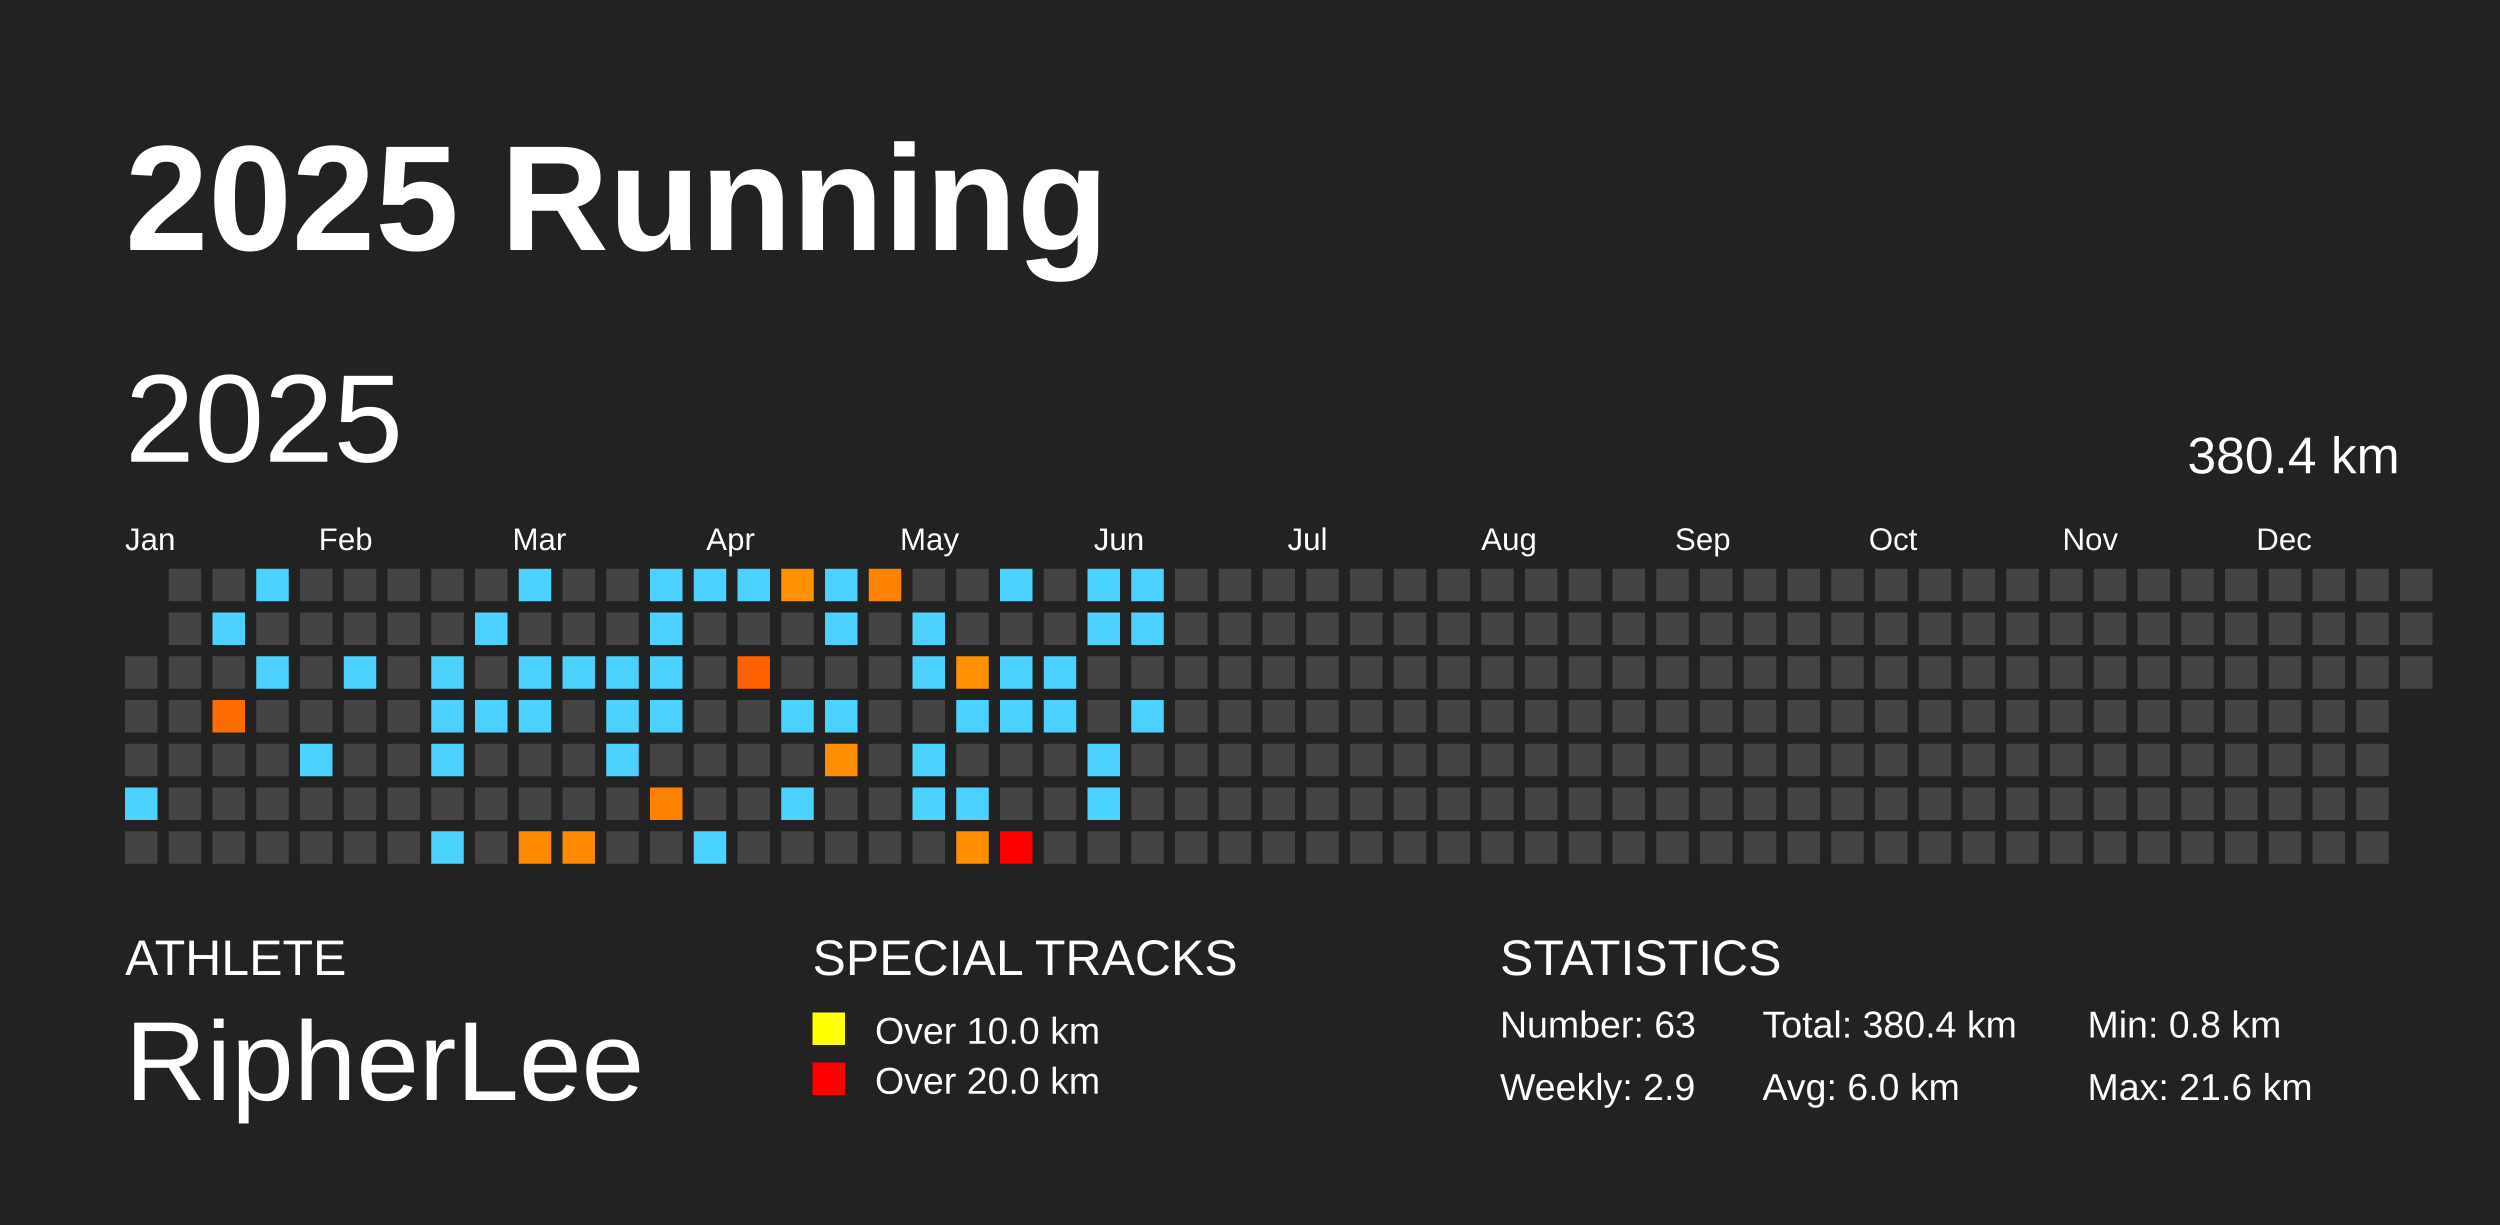
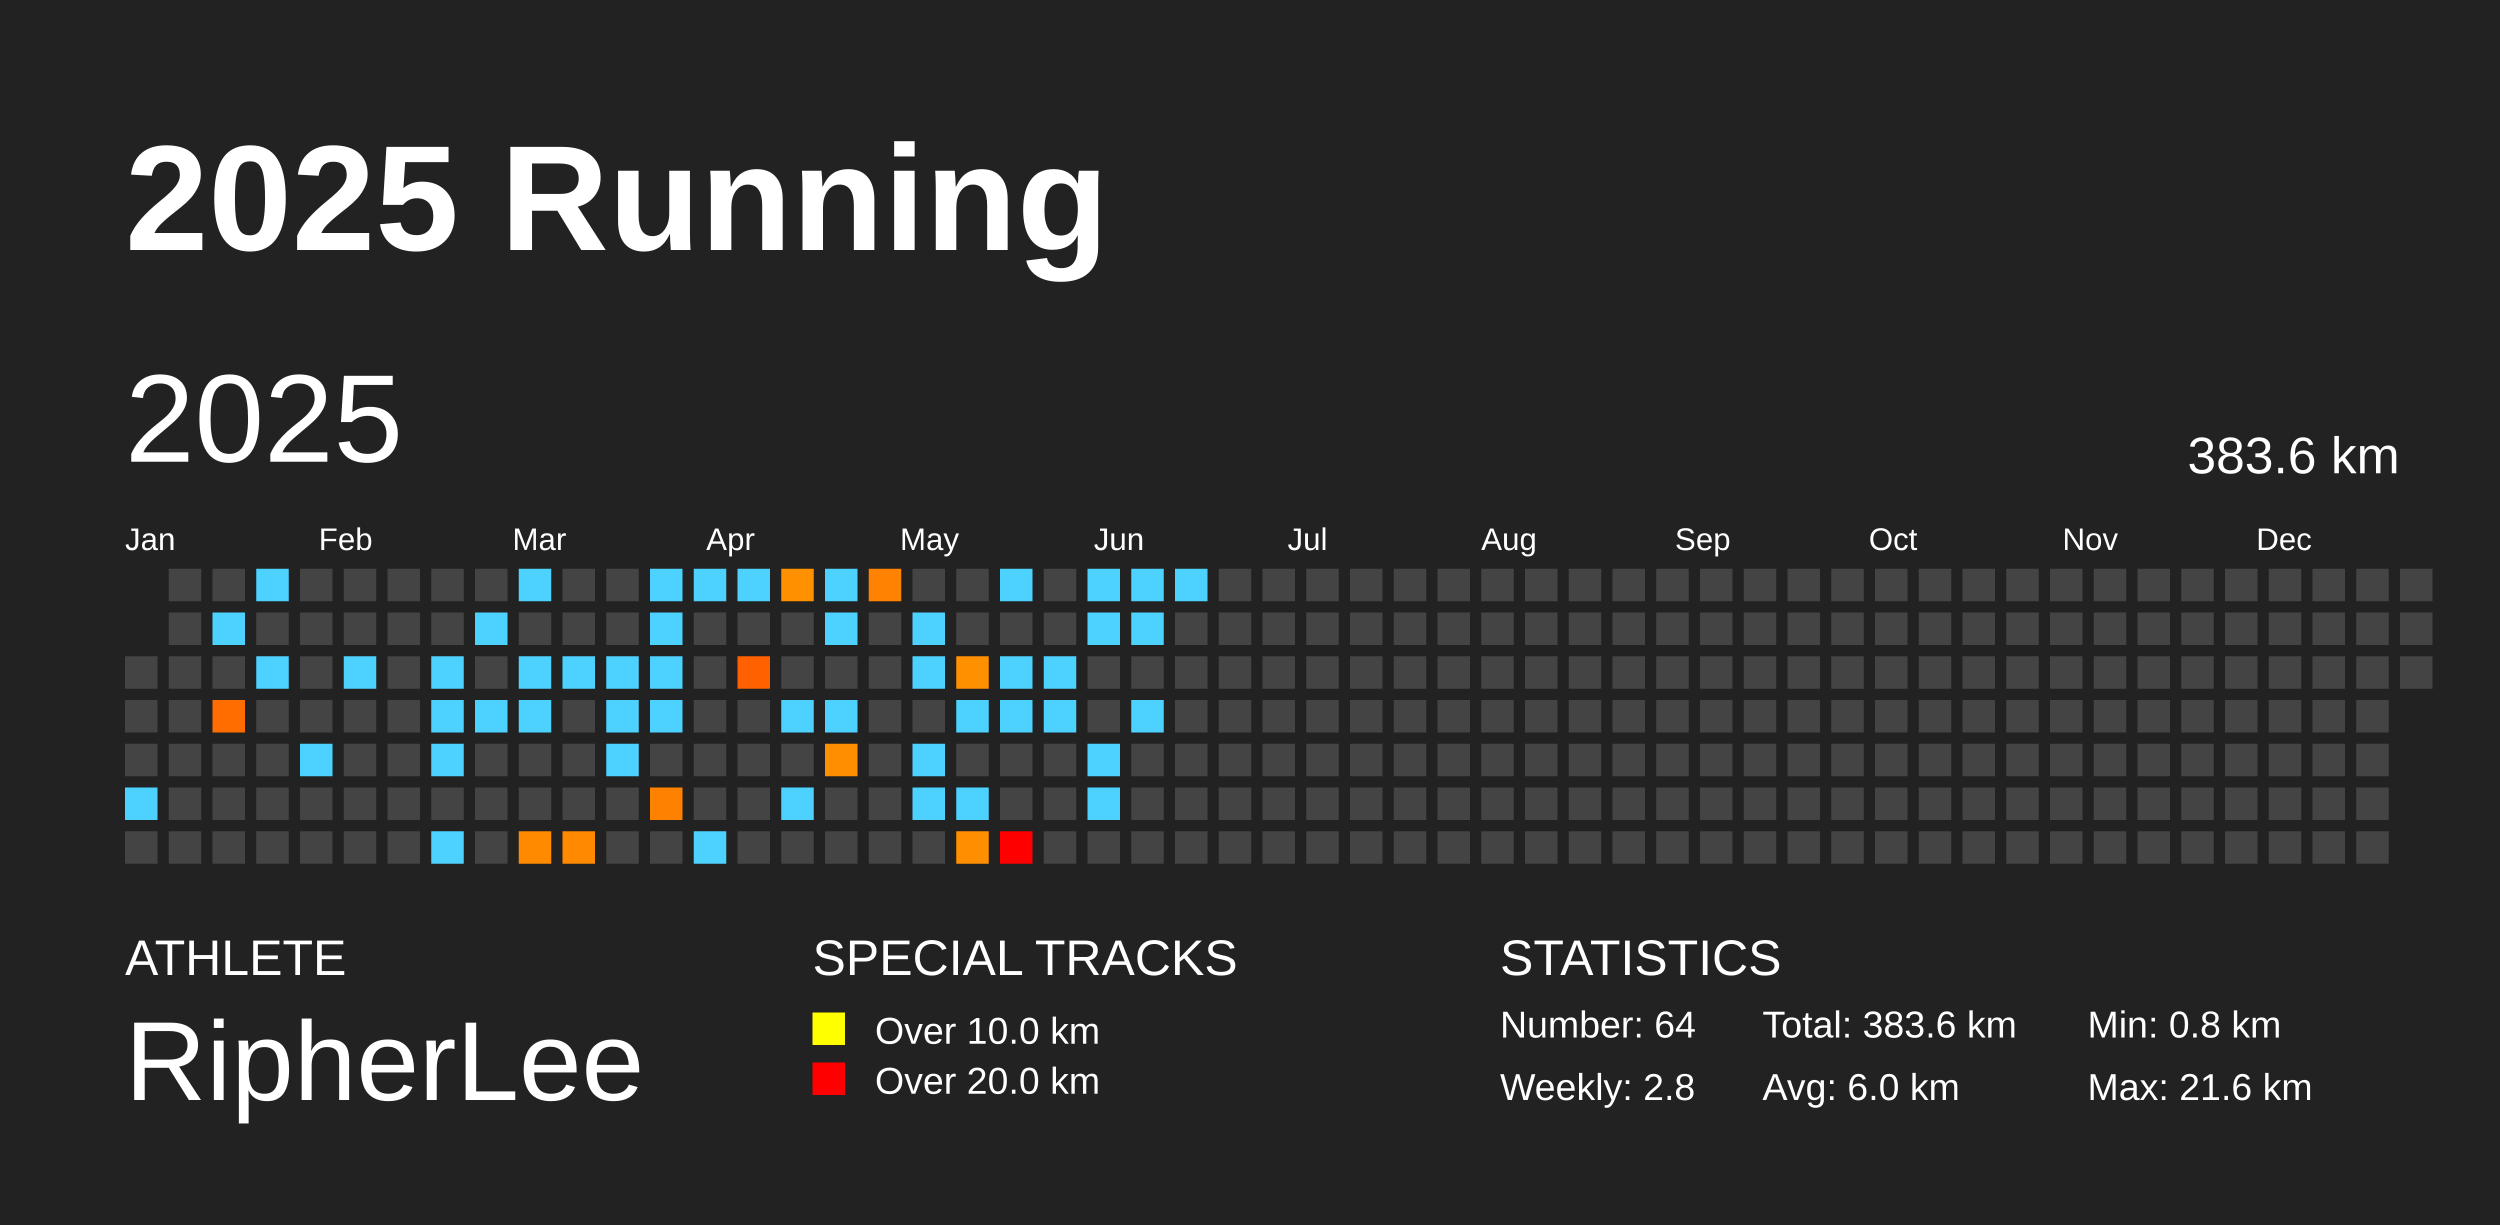
<svg xmlns="http://www.w3.org/2000/svg" baseProfile="full" height="98mm" version="1.1" viewBox="0,0,200,98" width="200mm">
  <defs />
  <rect fill="#222222" height="98" width="200" x="0" y="0" />
  <text fill="#FFFFFF" style="font-size:12px; font-family:Arial; font-weight:bold;" x="10" y="20">2025 Running</text>
  <text fill="#FFFFFF" style="font-size:4px; font-family:Arial" x="10" y="78">ATHLETE</text>
  <text fill="#FFFFFF" style="font-size:9px; font-family:Arial" x="10" y="88">RipherLee</text>
  <text fill="#FFFFFF" style="font-size:4px; font-family:Arial" x="65" y="78">SPECIAL TRACKS</text>
  <rect fill="yellow" height="2.6" width="2.6" x="65" y="81" />
  <text fill="#FFFFFF" style="font-size:3px; font-family:Arial" x="70" y="83.5">Over 10.0 km</text>
  <rect fill="red" height="2.6" width="2.6" x="65" y="85" />
  <text fill="#FFFFFF" style="font-size:3px; font-family:Arial" x="70" y="87.5">Over 20.0 km</text>
  <text fill="#FFFFFF" style="font-size:4px; font-family:Arial" x="120" y="78">STATISTICS</text>
-   <text fill="#FFFFFF" style="font-size:3px; font-family:Arial" x="120" y="83">Number: 63</text>
-   <text fill="#FFFFFF" style="font-size:3px; font-family:Arial" x="120" y="88">Weekly: 2.9</text>
-   <text fill="#FFFFFF" style="font-size:3px; font-family:Arial" x="141" y="83">Total: 380.4 km</text>
+   <text fill="#FFFFFF" style="font-size:3px; font-family:Arial" x="120" y="83">Number: 64</text>
+   <text fill="#FFFFFF" style="font-size:3px; font-family:Arial" x="120" y="88">Weekly: 2.8</text>
+   <text fill="#FFFFFF" style="font-size:3px; font-family:Arial" x="141" y="83">Total: 383.6 km</text>
  <text fill="#FFFFFF" style="font-size:3px; font-family:Arial" x="141" y="88">Avg: 6.0 km</text>
  <text fill="#FFFFFF" style="font-size:3px; font-family:Arial" x="167" y="83">Min: 0.8 km</text>
  <text fill="#FFFFFF" style="font-size:3px; font-family:Arial" x="167" y="88">Max: 21.6 km</text>
  <text dominant-baseline="hanging" fill="#FFFFFF" style="font-size:10.0px; font-family:Arial;" x="10" y="30">2025</text>
-   <text dominant-baseline="hanging" fill="#FFFFFF" style="font-size:4.125px; font-family:Arial;" x="175" y="35">380.4 km</text>
+   <text dominant-baseline="hanging" fill="#FFFFFF" style="font-size:4.125px; font-family:Arial;" x="175" y="35">383.6 km</text>
  <text fill="#FFFFFF" style="font-size:2.5px; font-family:Arial" x="10.0" y="44">Jan</text>
  <text fill="#FFFFFF" style="font-size:2.5px; font-family:Arial" x="25.5" y="44">Feb</text>
  <text fill="#FFFFFF" style="font-size:2.5px; font-family:Arial" x="41.0" y="44">Mar</text>
  <text fill="#FFFFFF" style="font-size:2.5px; font-family:Arial" x="56.5" y="44">Apr</text>
  <text fill="#FFFFFF" style="font-size:2.5px; font-family:Arial" x="72.0" y="44">May</text>
  <text fill="#FFFFFF" style="font-size:2.5px; font-family:Arial" x="87.5" y="44">Jun</text>
  <text fill="#FFFFFF" style="font-size:2.5px; font-family:Arial" x="103.0" y="44">Jul</text>
  <text fill="#FFFFFF" style="font-size:2.5px; font-family:Arial" x="118.5" y="44">Aug</text>
  <text fill="#FFFFFF" style="font-size:2.5px; font-family:Arial" x="134.0" y="44">Sep</text>
  <text fill="#FFFFFF" style="font-size:2.5px; font-family:Arial" x="149.5" y="44">Oct</text>
  <text fill="#FFFFFF" style="font-size:2.5px; font-family:Arial" x="165.0" y="44">Nov</text>
  <text fill="#FFFFFF" style="font-size:2.5px; font-family:Arial" x="180.5" y="44">Dec</text>
  <rect fill="#444444" height="2.6" width="2.6" x="10.0" y="52.5" />
  <rect fill="#444444" height="2.6" width="2.6" x="10.0" y="56.0" />
  <rect fill="#444444" height="2.6" width="2.6" x="10.0" y="59.5" />
  <rect fill="#4dd2ff" height="2.6" width="2.6" x="10.0" y="63.0" />
  <rect fill="#444444" height="2.6" width="2.6" x="10.0" y="66.5" />
  <rect fill="#444444" height="2.6" width="2.6" x="13.5" y="45.5" />
  <rect fill="#444444" height="2.6" width="2.6" x="13.5" y="49.0" />
  <rect fill="#444444" height="2.6" width="2.6" x="13.5" y="52.5" />
  <rect fill="#444444" height="2.6" width="2.6" x="13.5" y="56.0" />
  <rect fill="#444444" height="2.6" width="2.6" x="13.5" y="59.5" />
  <rect fill="#444444" height="2.6" width="2.6" x="13.5" y="63.0" />
  <rect fill="#444444" height="2.6" width="2.6" x="13.5" y="66.5" />
  <rect fill="#444444" height="2.6" width="2.6" x="17.0" y="45.5" />
  <rect fill="#4dd2ff" height="2.6" width="2.6" x="17.0" y="49.0" />
  <rect fill="#444444" height="2.6" width="2.6" x="17.0" y="52.5" />
  <rect fill="#ff6d00" height="2.6" width="2.6" x="17.0" y="56.0" />
  <rect fill="#444444" height="2.6" width="2.6" x="17.0" y="59.5" />
  <rect fill="#444444" height="2.6" width="2.6" x="17.0" y="63.0" />
  <rect fill="#444444" height="2.6" width="2.6" x="17.0" y="66.5" />
  <rect fill="#4dd2ff" height="2.6" width="2.6" x="20.5" y="45.5" />
  <rect fill="#444444" height="2.6" width="2.6" x="20.5" y="49.0" />
  <rect fill="#4dd2ff" height="2.6" width="2.6" x="20.5" y="52.5" />
  <rect fill="#444444" height="2.6" width="2.6" x="20.5" y="56.0" />
  <rect fill="#444444" height="2.6" width="2.6" x="20.5" y="59.5" />
  <rect fill="#444444" height="2.6" width="2.6" x="20.5" y="63.0" />
  <rect fill="#444444" height="2.6" width="2.6" x="20.5" y="66.5" />
  <rect fill="#444444" height="2.6" width="2.6" x="24.0" y="45.5" />
  <rect fill="#444444" height="2.6" width="2.6" x="24.0" y="49.0" />
  <rect fill="#444444" height="2.6" width="2.6" x="24.0" y="52.5" />
  <rect fill="#444444" height="2.6" width="2.6" x="24.0" y="56.0" />
  <rect fill="#4dd2ff" height="2.6" width="2.6" x="24.0" y="59.5" />
  <rect fill="#444444" height="2.6" width="2.6" x="24.0" y="63.0" />
  <rect fill="#444444" height="2.6" width="2.6" x="24.0" y="66.5" />
  <rect fill="#444444" height="2.6" width="2.6" x="27.5" y="45.5" />
  <rect fill="#444444" height="2.6" width="2.6" x="27.5" y="49.0" />
  <rect fill="#4dd2ff" height="2.6" width="2.6" x="27.5" y="52.5" />
  <rect fill="#444444" height="2.6" width="2.6" x="27.5" y="56.0" />
  <rect fill="#444444" height="2.6" width="2.6" x="27.5" y="59.5" />
  <rect fill="#444444" height="2.6" width="2.6" x="27.5" y="63.0" />
  <rect fill="#444444" height="2.6" width="2.6" x="27.5" y="66.5" />
  <rect fill="#444444" height="2.6" width="2.6" x="31.0" y="45.5" />
  <rect fill="#444444" height="2.6" width="2.6" x="31.0" y="49.0" />
  <rect fill="#444444" height="2.6" width="2.6" x="31.0" y="52.5" />
  <rect fill="#444444" height="2.6" width="2.6" x="31.0" y="56.0" />
  <rect fill="#444444" height="2.6" width="2.6" x="31.0" y="59.5" />
  <rect fill="#444444" height="2.6" width="2.6" x="31.0" y="63.0" />
  <rect fill="#444444" height="2.6" width="2.6" x="31.0" y="66.5" />
  <rect fill="#444444" height="2.6" width="2.6" x="34.5" y="45.5" />
  <rect fill="#444444" height="2.6" width="2.6" x="34.5" y="49.0" />
  <rect fill="#4dd2ff" height="2.6" width="2.6" x="34.5" y="52.5" />
  <rect fill="#4dd2ff" height="2.6" width="2.6" x="34.5" y="56.0" />
  <rect fill="#4dd2ff" height="2.6" width="2.6" x="34.5" y="59.5" />
  <rect fill="#444444" height="2.6" width="2.6" x="34.5" y="63.0" />
  <rect fill="#4dd2ff" height="2.6" width="2.6" x="34.5" y="66.5" />
  <rect fill="#444444" height="2.6" width="2.6" x="38.0" y="45.5" />
  <rect fill="#4dd2ff" height="2.6" width="2.6" x="38.0" y="49.0" />
  <rect fill="#444444" height="2.6" width="2.6" x="38.0" y="52.5" />
  <rect fill="#4dd2ff" height="2.6" width="2.6" x="38.0" y="56.0" />
  <rect fill="#444444" height="2.6" width="2.6" x="38.0" y="59.5" />
  <rect fill="#444444" height="2.6" width="2.6" x="38.0" y="63.0" />
  <rect fill="#444444" height="2.6" width="2.6" x="38.0" y="66.5" />
  <rect fill="#4dd2ff" height="2.6" width="2.6" x="41.5" y="45.5" />
  <rect fill="#444444" height="2.6" width="2.6" x="41.5" y="49.0" />
  <rect fill="#4dd2ff" height="2.6" width="2.6" x="41.5" y="52.5" />
  <rect fill="#4dd2ff" height="2.6" width="2.6" x="41.5" y="56.0" />
  <rect fill="#444444" height="2.6" width="2.6" x="41.5" y="59.5" />
  <rect fill="#444444" height="2.6" width="2.6" x="41.5" y="63.0" />
  <rect fill="#ff8a00" height="2.6" width="2.6" x="41.5" y="66.5" />
  <rect fill="#444444" height="2.6" width="2.6" x="45.0" y="45.5" />
  <rect fill="#444444" height="2.6" width="2.6" x="45.0" y="49.0" />
  <rect fill="#4dd2ff" height="2.6" width="2.6" x="45.0" y="52.5" />
  <rect fill="#444444" height="2.6" width="2.6" x="45.0" y="56.0" />
  <rect fill="#444444" height="2.6" width="2.6" x="45.0" y="59.5" />
  <rect fill="#444444" height="2.6" width="2.6" x="45.0" y="63.0" />
  <rect fill="#ff8900" height="2.6" width="2.6" x="45.0" y="66.5" />
  <rect fill="#444444" height="2.6" width="2.6" x="48.5" y="45.5" />
  <rect fill="#444444" height="2.6" width="2.6" x="48.5" y="49.0" />
  <rect fill="#4dd2ff" height="2.6" width="2.6" x="48.5" y="52.5" />
  <rect fill="#4dd2ff" height="2.6" width="2.6" x="48.5" y="56.0" />
  <rect fill="#4dd2ff" height="2.6" width="2.6" x="48.5" y="59.5" />
  <rect fill="#444444" height="2.6" width="2.6" x="48.5" y="63.0" />
  <rect fill="#444444" height="2.6" width="2.6" x="48.5" y="66.5" />
  <rect fill="#4dd2ff" height="2.6" width="2.6" x="52.0" y="45.5" />
  <rect fill="#4dd2ff" height="2.6" width="2.6" x="52.0" y="49.0" />
  <rect fill="#4dd2ff" height="2.6" width="2.6" x="52.0" y="52.5" />
  <rect fill="#4dd2ff" height="2.6" width="2.6" x="52.0" y="56.0" />
  <rect fill="#444444" height="2.6" width="2.6" x="52.0" y="59.5" />
  <rect fill="#ff8100" height="2.6" width="2.6" x="52.0" y="63.0" />
  <rect fill="#444444" height="2.6" width="2.6" x="52.0" y="66.5" />
  <rect fill="#4dd2ff" height="2.6" width="2.6" x="55.5" y="45.5" />
  <rect fill="#444444" height="2.6" width="2.6" x="55.5" y="49.0" />
  <rect fill="#444444" height="2.6" width="2.6" x="55.5" y="52.5" />
  <rect fill="#444444" height="2.6" width="2.6" x="55.5" y="56.0" />
  <rect fill="#444444" height="2.6" width="2.6" x="55.5" y="59.5" />
  <rect fill="#444444" height="2.6" width="2.6" x="55.5" y="63.0" />
  <rect fill="#4dd2ff" height="2.6" width="2.6" x="55.5" y="66.5" />
  <rect fill="#4dd2ff" height="2.6" width="2.6" x="59.0" y="45.5" />
  <rect fill="#444444" height="2.6" width="2.6" x="59.0" y="49.0" />
  <rect fill="#ff6100" height="2.6" width="2.6" x="59.0" y="52.5" />
  <rect fill="#444444" height="2.6" width="2.6" x="59.0" y="56.0" />
  <rect fill="#444444" height="2.6" width="2.6" x="59.0" y="59.5" />
  <rect fill="#444444" height="2.6" width="2.6" x="59.0" y="63.0" />
  <rect fill="#444444" height="2.6" width="2.6" x="59.0" y="66.5" />
  <rect fill="#ff9000" height="2.6" width="2.6" x="62.5" y="45.5" />
  <rect fill="#444444" height="2.6" width="2.6" x="62.5" y="49.0" />
  <rect fill="#444444" height="2.6" width="2.6" x="62.5" y="52.5" />
  <rect fill="#4dd2ff" height="2.6" width="2.6" x="62.5" y="56.0" />
  <rect fill="#444444" height="2.6" width="2.6" x="62.5" y="59.5" />
  <rect fill="#4dd2ff" height="2.6" width="2.6" x="62.5" y="63.0" />
  <rect fill="#444444" height="2.6" width="2.6" x="62.5" y="66.5" />
  <rect fill="#4dd2ff" height="2.6" width="2.6" x="66.0" y="45.5" />
  <rect fill="#4dd2ff" height="2.6" width="2.6" x="66.0" y="49.0" />
  <rect fill="#444444" height="2.6" width="2.6" x="66.0" y="52.5" />
  <rect fill="#4dd2ff" height="2.6" width="2.6" x="66.0" y="56.0" />
  <rect fill="#ff8f00" height="2.6" width="2.6" x="66.0" y="59.5" />
  <rect fill="#444444" height="2.6" width="2.6" x="66.0" y="63.0" />
  <rect fill="#444444" height="2.6" width="2.6" x="66.0" y="66.5" />
  <rect fill="#ff8200" height="2.6" width="2.6" x="69.5" y="45.5" />
  <rect fill="#444444" height="2.6" width="2.6" x="69.5" y="49.0" />
  <rect fill="#444444" height="2.6" width="2.6" x="69.5" y="52.5" />
  <rect fill="#444444" height="2.6" width="2.6" x="69.5" y="56.0" />
  <rect fill="#444444" height="2.6" width="2.6" x="69.5" y="59.5" />
  <rect fill="#444444" height="2.6" width="2.6" x="69.5" y="63.0" />
  <rect fill="#444444" height="2.6" width="2.6" x="69.5" y="66.5" />
  <rect fill="#444444" height="2.6" width="2.6" x="73.0" y="45.5" />
  <rect fill="#4dd2ff" height="2.6" width="2.6" x="73.0" y="49.0" />
  <rect fill="#4dd2ff" height="2.6" width="2.6" x="73.0" y="52.5" />
  <rect fill="#444444" height="2.6" width="2.6" x="73.0" y="56.0" />
  <rect fill="#4dd2ff" height="2.6" width="2.6" x="73.0" y="59.5" />
  <rect fill="#4dd2ff" height="2.6" width="2.6" x="73.0" y="63.0" />
  <rect fill="#444444" height="2.6" width="2.6" x="73.0" y="66.5" />
  <rect fill="#444444" height="2.6" width="2.6" x="76.5" y="45.5" />
  <rect fill="#444444" height="2.6" width="2.6" x="76.5" y="49.0" />
  <rect fill="#ff9000" height="2.6" width="2.6" x="76.5" y="52.5" />
  <rect fill="#4dd2ff" height="2.6" width="2.6" x="76.5" y="56.0" />
  <rect fill="#444444" height="2.6" width="2.6" x="76.5" y="59.5" />
  <rect fill="#4dd2ff" height="2.6" width="2.6" x="76.5" y="63.0" />
  <rect fill="#ff8f00" height="2.6" width="2.6" x="76.5" y="66.5" />
  <rect fill="#4dd2ff" height="2.6" width="2.6" x="80.0" y="45.5" />
  <rect fill="#444444" height="2.6" width="2.6" x="80.0" y="49.0" />
  <rect fill="#4dd2ff" height="2.6" width="2.6" x="80.0" y="52.5" />
  <rect fill="#4dd2ff" height="2.6" width="2.6" x="80.0" y="56.0" />
  <rect fill="#444444" height="2.6" width="2.6" x="80.0" y="59.5" />
  <rect fill="#444444" height="2.6" width="2.6" x="80.0" y="63.0" />
  <rect fill="red" height="2.6" width="2.6" x="80.0" y="66.5" />
  <rect fill="#444444" height="2.6" width="2.6" x="83.5" y="45.5" />
  <rect fill="#444444" height="2.6" width="2.6" x="83.5" y="49.0" />
  <rect fill="#4dd2ff" height="2.6" width="2.6" x="83.5" y="52.5" />
  <rect fill="#4dd2ff" height="2.6" width="2.6" x="83.5" y="56.0" />
  <rect fill="#444444" height="2.6" width="2.6" x="83.5" y="59.5" />
  <rect fill="#444444" height="2.6" width="2.6" x="83.5" y="63.0" />
  <rect fill="#444444" height="2.6" width="2.6" x="83.5" y="66.5" />
  <rect fill="#4dd2ff" height="2.6" width="2.6" x="87.0" y="45.5" />
  <rect fill="#4dd2ff" height="2.6" width="2.6" x="87.0" y="49.0" />
  <rect fill="#444444" height="2.6" width="2.6" x="87.0" y="52.5" />
  <rect fill="#444444" height="2.6" width="2.6" x="87.0" y="56.0" />
  <rect fill="#4dd2ff" height="2.6" width="2.6" x="87.0" y="59.5" />
  <rect fill="#4dd2ff" height="2.6" width="2.6" x="87.0" y="63.0" />
  <rect fill="#444444" height="2.6" width="2.6" x="87.0" y="66.5" />
  <rect fill="#4dd2ff" height="2.6" width="2.6" x="90.5" y="45.5" />
  <rect fill="#4dd2ff" height="2.6" width="2.6" x="90.5" y="49.0" />
  <rect fill="#444444" height="2.6" width="2.6" x="90.5" y="52.5" />
  <rect fill="#4dd2ff" height="2.6" width="2.6" x="90.5" y="56.0" />
  <rect fill="#444444" height="2.6" width="2.6" x="90.5" y="59.5" />
  <rect fill="#444444" height="2.6" width="2.6" x="90.5" y="63.0" />
  <rect fill="#444444" height="2.6" width="2.6" x="90.5" y="66.5" />
-   <rect fill="#444444" height="2.6" width="2.6" x="94.0" y="45.5" />
+   <rect fill="#4dd2ff" height="2.6" width="2.6" x="94.0" y="45.5" />
  <rect fill="#444444" height="2.6" width="2.6" x="94.0" y="49.0" />
  <rect fill="#444444" height="2.6" width="2.6" x="94.0" y="52.5" />
  <rect fill="#444444" height="2.6" width="2.6" x="94.0" y="56.0" />
  <rect fill="#444444" height="2.6" width="2.6" x="94.0" y="59.5" />
  <rect fill="#444444" height="2.6" width="2.6" x="94.0" y="63.0" />
  <rect fill="#444444" height="2.6" width="2.6" x="94.0" y="66.5" />
  <rect fill="#444444" height="2.6" width="2.6" x="97.5" y="45.5" />
  <rect fill="#444444" height="2.6" width="2.6" x="97.5" y="49.0" />
  <rect fill="#444444" height="2.6" width="2.6" x="97.5" y="52.5" />
  <rect fill="#444444" height="2.6" width="2.6" x="97.5" y="56.0" />
  <rect fill="#444444" height="2.6" width="2.6" x="97.5" y="59.5" />
  <rect fill="#444444" height="2.6" width="2.6" x="97.5" y="63.0" />
  <rect fill="#444444" height="2.6" width="2.6" x="97.5" y="66.5" />
  <rect fill="#444444" height="2.6" width="2.6" x="101.0" y="45.5" />
  <rect fill="#444444" height="2.6" width="2.6" x="101.0" y="49.0" />
  <rect fill="#444444" height="2.6" width="2.6" x="101.0" y="52.5" />
  <rect fill="#444444" height="2.6" width="2.6" x="101.0" y="56.0" />
  <rect fill="#444444" height="2.6" width="2.6" x="101.0" y="59.5" />
  <rect fill="#444444" height="2.6" width="2.6" x="101.0" y="63.0" />
  <rect fill="#444444" height="2.6" width="2.6" x="101.0" y="66.5" />
  <rect fill="#444444" height="2.6" width="2.6" x="104.5" y="45.5" />
  <rect fill="#444444" height="2.6" width="2.6" x="104.5" y="49.0" />
  <rect fill="#444444" height="2.6" width="2.6" x="104.5" y="52.5" />
  <rect fill="#444444" height="2.6" width="2.6" x="104.5" y="56.0" />
  <rect fill="#444444" height="2.6" width="2.6" x="104.5" y="59.5" />
  <rect fill="#444444" height="2.6" width="2.6" x="104.5" y="63.0" />
  <rect fill="#444444" height="2.6" width="2.6" x="104.5" y="66.5" />
  <rect fill="#444444" height="2.6" width="2.6" x="108.0" y="45.5" />
  <rect fill="#444444" height="2.6" width="2.6" x="108.0" y="49.0" />
  <rect fill="#444444" height="2.6" width="2.6" x="108.0" y="52.5" />
  <rect fill="#444444" height="2.6" width="2.6" x="108.0" y="56.0" />
  <rect fill="#444444" height="2.6" width="2.6" x="108.0" y="59.5" />
  <rect fill="#444444" height="2.6" width="2.6" x="108.0" y="63.0" />
  <rect fill="#444444" height="2.6" width="2.6" x="108.0" y="66.5" />
  <rect fill="#444444" height="2.6" width="2.6" x="111.5" y="45.5" />
  <rect fill="#444444" height="2.6" width="2.6" x="111.5" y="49.0" />
  <rect fill="#444444" height="2.6" width="2.6" x="111.5" y="52.5" />
  <rect fill="#444444" height="2.6" width="2.6" x="111.5" y="56.0" />
  <rect fill="#444444" height="2.6" width="2.6" x="111.5" y="59.5" />
  <rect fill="#444444" height="2.6" width="2.6" x="111.5" y="63.0" />
  <rect fill="#444444" height="2.6" width="2.6" x="111.5" y="66.5" />
  <rect fill="#444444" height="2.6" width="2.6" x="115.0" y="45.5" />
  <rect fill="#444444" height="2.6" width="2.6" x="115.0" y="49.0" />
  <rect fill="#444444" height="2.6" width="2.6" x="115.0" y="52.5" />
  <rect fill="#444444" height="2.6" width="2.6" x="115.0" y="56.0" />
  <rect fill="#444444" height="2.6" width="2.6" x="115.0" y="59.5" />
  <rect fill="#444444" height="2.6" width="2.6" x="115.0" y="63.0" />
  <rect fill="#444444" height="2.6" width="2.6" x="115.0" y="66.5" />
  <rect fill="#444444" height="2.6" width="2.6" x="118.5" y="45.5" />
  <rect fill="#444444" height="2.6" width="2.6" x="118.5" y="49.0" />
  <rect fill="#444444" height="2.6" width="2.6" x="118.5" y="52.5" />
  <rect fill="#444444" height="2.6" width="2.6" x="118.5" y="56.0" />
  <rect fill="#444444" height="2.6" width="2.6" x="118.5" y="59.5" />
  <rect fill="#444444" height="2.6" width="2.6" x="118.5" y="63.0" />
  <rect fill="#444444" height="2.6" width="2.6" x="118.5" y="66.5" />
  <rect fill="#444444" height="2.6" width="2.6" x="122.0" y="45.5" />
  <rect fill="#444444" height="2.6" width="2.6" x="122.0" y="49.0" />
  <rect fill="#444444" height="2.6" width="2.6" x="122.0" y="52.5" />
  <rect fill="#444444" height="2.6" width="2.6" x="122.0" y="56.0" />
  <rect fill="#444444" height="2.6" width="2.6" x="122.0" y="59.5" />
  <rect fill="#444444" height="2.6" width="2.6" x="122.0" y="63.0" />
  <rect fill="#444444" height="2.6" width="2.6" x="122.0" y="66.5" />
  <rect fill="#444444" height="2.6" width="2.6" x="125.5" y="45.5" />
  <rect fill="#444444" height="2.6" width="2.6" x="125.5" y="49.0" />
  <rect fill="#444444" height="2.6" width="2.6" x="125.5" y="52.5" />
  <rect fill="#444444" height="2.6" width="2.6" x="125.5" y="56.0" />
  <rect fill="#444444" height="2.6" width="2.6" x="125.5" y="59.5" />
  <rect fill="#444444" height="2.6" width="2.6" x="125.5" y="63.0" />
  <rect fill="#444444" height="2.6" width="2.6" x="125.5" y="66.5" />
  <rect fill="#444444" height="2.6" width="2.6" x="129.0" y="45.5" />
  <rect fill="#444444" height="2.6" width="2.6" x="129.0" y="49.0" />
  <rect fill="#444444" height="2.6" width="2.6" x="129.0" y="52.5" />
  <rect fill="#444444" height="2.6" width="2.6" x="129.0" y="56.0" />
  <rect fill="#444444" height="2.6" width="2.6" x="129.0" y="59.5" />
  <rect fill="#444444" height="2.6" width="2.6" x="129.0" y="63.0" />
  <rect fill="#444444" height="2.6" width="2.6" x="129.0" y="66.5" />
  <rect fill="#444444" height="2.6" width="2.6" x="132.5" y="45.5" />
  <rect fill="#444444" height="2.6" width="2.6" x="132.5" y="49.0" />
  <rect fill="#444444" height="2.6" width="2.6" x="132.5" y="52.5" />
  <rect fill="#444444" height="2.6" width="2.6" x="132.5" y="56.0" />
  <rect fill="#444444" height="2.6" width="2.6" x="132.5" y="59.5" />
  <rect fill="#444444" height="2.6" width="2.6" x="132.5" y="63.0" />
  <rect fill="#444444" height="2.6" width="2.6" x="132.5" y="66.5" />
  <rect fill="#444444" height="2.6" width="2.6" x="136.0" y="45.5" />
  <rect fill="#444444" height="2.6" width="2.6" x="136.0" y="49.0" />
  <rect fill="#444444" height="2.6" width="2.6" x="136.0" y="52.5" />
  <rect fill="#444444" height="2.6" width="2.6" x="136.0" y="56.0" />
  <rect fill="#444444" height="2.6" width="2.6" x="136.0" y="59.5" />
  <rect fill="#444444" height="2.6" width="2.6" x="136.0" y="63.0" />
  <rect fill="#444444" height="2.6" width="2.6" x="136.0" y="66.5" />
  <rect fill="#444444" height="2.6" width="2.6" x="139.5" y="45.5" />
  <rect fill="#444444" height="2.6" width="2.6" x="139.5" y="49.0" />
  <rect fill="#444444" height="2.6" width="2.6" x="139.5" y="52.5" />
  <rect fill="#444444" height="2.6" width="2.6" x="139.5" y="56.0" />
  <rect fill="#444444" height="2.6" width="2.6" x="139.5" y="59.5" />
  <rect fill="#444444" height="2.6" width="2.6" x="139.5" y="63.0" />
  <rect fill="#444444" height="2.6" width="2.6" x="139.5" y="66.5" />
  <rect fill="#444444" height="2.6" width="2.6" x="143.0" y="45.5" />
  <rect fill="#444444" height="2.6" width="2.6" x="143.0" y="49.0" />
  <rect fill="#444444" height="2.6" width="2.6" x="143.0" y="52.5" />
  <rect fill="#444444" height="2.6" width="2.6" x="143.0" y="56.0" />
  <rect fill="#444444" height="2.6" width="2.6" x="143.0" y="59.5" />
  <rect fill="#444444" height="2.6" width="2.6" x="143.0" y="63.0" />
  <rect fill="#444444" height="2.6" width="2.6" x="143.0" y="66.5" />
  <rect fill="#444444" height="2.6" width="2.6" x="146.5" y="45.5" />
  <rect fill="#444444" height="2.6" width="2.6" x="146.5" y="49.0" />
  <rect fill="#444444" height="2.6" width="2.6" x="146.5" y="52.5" />
  <rect fill="#444444" height="2.6" width="2.6" x="146.5" y="56.0" />
  <rect fill="#444444" height="2.6" width="2.6" x="146.5" y="59.5" />
  <rect fill="#444444" height="2.6" width="2.6" x="146.5" y="63.0" />
  <rect fill="#444444" height="2.6" width="2.6" x="146.5" y="66.5" />
  <rect fill="#444444" height="2.6" width="2.6" x="150.0" y="45.5" />
  <rect fill="#444444" height="2.6" width="2.6" x="150.0" y="49.0" />
  <rect fill="#444444" height="2.6" width="2.6" x="150.0" y="52.5" />
  <rect fill="#444444" height="2.6" width="2.6" x="150.0" y="56.0" />
  <rect fill="#444444" height="2.6" width="2.6" x="150.0" y="59.5" />
  <rect fill="#444444" height="2.6" width="2.6" x="150.0" y="63.0" />
  <rect fill="#444444" height="2.6" width="2.6" x="150.0" y="66.5" />
  <rect fill="#444444" height="2.6" width="2.6" x="153.5" y="45.5" />
  <rect fill="#444444" height="2.6" width="2.6" x="153.5" y="49.0" />
  <rect fill="#444444" height="2.6" width="2.6" x="153.5" y="52.5" />
  <rect fill="#444444" height="2.6" width="2.6" x="153.5" y="56.0" />
  <rect fill="#444444" height="2.6" width="2.6" x="153.5" y="59.5" />
  <rect fill="#444444" height="2.6" width="2.6" x="153.5" y="63.0" />
  <rect fill="#444444" height="2.6" width="2.6" x="153.5" y="66.5" />
  <rect fill="#444444" height="2.6" width="2.6" x="157.0" y="45.5" />
  <rect fill="#444444" height="2.6" width="2.6" x="157.0" y="49.0" />
  <rect fill="#444444" height="2.6" width="2.6" x="157.0" y="52.5" />
  <rect fill="#444444" height="2.6" width="2.6" x="157.0" y="56.0" />
  <rect fill="#444444" height="2.6" width="2.6" x="157.0" y="59.5" />
  <rect fill="#444444" height="2.6" width="2.6" x="157.0" y="63.0" />
  <rect fill="#444444" height="2.6" width="2.6" x="157.0" y="66.5" />
  <rect fill="#444444" height="2.6" width="2.6" x="160.5" y="45.5" />
  <rect fill="#444444" height="2.6" width="2.6" x="160.5" y="49.0" />
  <rect fill="#444444" height="2.6" width="2.6" x="160.5" y="52.5" />
  <rect fill="#444444" height="2.6" width="2.6" x="160.5" y="56.0" />
  <rect fill="#444444" height="2.6" width="2.6" x="160.5" y="59.5" />
  <rect fill="#444444" height="2.6" width="2.6" x="160.5" y="63.0" />
  <rect fill="#444444" height="2.6" width="2.6" x="160.5" y="66.5" />
  <rect fill="#444444" height="2.6" width="2.6" x="164.0" y="45.5" />
  <rect fill="#444444" height="2.6" width="2.6" x="164.0" y="49.0" />
  <rect fill="#444444" height="2.6" width="2.6" x="164.0" y="52.5" />
  <rect fill="#444444" height="2.6" width="2.6" x="164.0" y="56.0" />
  <rect fill="#444444" height="2.6" width="2.6" x="164.0" y="59.5" />
  <rect fill="#444444" height="2.6" width="2.6" x="164.0" y="63.0" />
  <rect fill="#444444" height="2.6" width="2.6" x="164.0" y="66.5" />
  <rect fill="#444444" height="2.6" width="2.6" x="167.5" y="45.5" />
  <rect fill="#444444" height="2.6" width="2.6" x="167.5" y="49.0" />
  <rect fill="#444444" height="2.6" width="2.6" x="167.5" y="52.5" />
  <rect fill="#444444" height="2.6" width="2.6" x="167.5" y="56.0" />
  <rect fill="#444444" height="2.6" width="2.6" x="167.5" y="59.5" />
  <rect fill="#444444" height="2.6" width="2.6" x="167.5" y="63.0" />
  <rect fill="#444444" height="2.6" width="2.6" x="167.5" y="66.5" />
  <rect fill="#444444" height="2.6" width="2.6" x="171.0" y="45.5" />
  <rect fill="#444444" height="2.6" width="2.6" x="171.0" y="49.0" />
  <rect fill="#444444" height="2.6" width="2.6" x="171.0" y="52.5" />
  <rect fill="#444444" height="2.6" width="2.6" x="171.0" y="56.0" />
  <rect fill="#444444" height="2.6" width="2.6" x="171.0" y="59.5" />
  <rect fill="#444444" height="2.6" width="2.6" x="171.0" y="63.0" />
  <rect fill="#444444" height="2.6" width="2.6" x="171.0" y="66.5" />
  <rect fill="#444444" height="2.6" width="2.6" x="174.5" y="45.5" />
  <rect fill="#444444" height="2.6" width="2.6" x="174.5" y="49.0" />
  <rect fill="#444444" height="2.6" width="2.6" x="174.5" y="52.5" />
  <rect fill="#444444" height="2.6" width="2.6" x="174.5" y="56.0" />
  <rect fill="#444444" height="2.6" width="2.6" x="174.5" y="59.5" />
  <rect fill="#444444" height="2.6" width="2.6" x="174.5" y="63.0" />
  <rect fill="#444444" height="2.6" width="2.6" x="174.5" y="66.5" />
  <rect fill="#444444" height="2.6" width="2.6" x="178.0" y="45.5" />
  <rect fill="#444444" height="2.6" width="2.6" x="178.0" y="49.0" />
  <rect fill="#444444" height="2.6" width="2.6" x="178.0" y="52.5" />
  <rect fill="#444444" height="2.6" width="2.6" x="178.0" y="56.0" />
  <rect fill="#444444" height="2.6" width="2.6" x="178.0" y="59.5" />
  <rect fill="#444444" height="2.6" width="2.6" x="178.0" y="63.0" />
  <rect fill="#444444" height="2.6" width="2.6" x="178.0" y="66.5" />
  <rect fill="#444444" height="2.6" width="2.6" x="181.5" y="45.5" />
  <rect fill="#444444" height="2.6" width="2.6" x="181.5" y="49.0" />
  <rect fill="#444444" height="2.6" width="2.6" x="181.5" y="52.5" />
  <rect fill="#444444" height="2.6" width="2.6" x="181.5" y="56.0" />
  <rect fill="#444444" height="2.6" width="2.6" x="181.5" y="59.5" />
  <rect fill="#444444" height="2.6" width="2.6" x="181.5" y="63.0" />
  <rect fill="#444444" height="2.6" width="2.6" x="181.5" y="66.5" />
  <rect fill="#444444" height="2.6" width="2.6" x="185.0" y="45.5" />
  <rect fill="#444444" height="2.6" width="2.6" x="185.0" y="49.0" />
  <rect fill="#444444" height="2.6" width="2.6" x="185.0" y="52.5" />
  <rect fill="#444444" height="2.6" width="2.6" x="185.0" y="56.0" />
  <rect fill="#444444" height="2.6" width="2.6" x="185.0" y="59.5" />
  <rect fill="#444444" height="2.6" width="2.6" x="185.0" y="63.0" />
  <rect fill="#444444" height="2.6" width="2.6" x="185.0" y="66.5" />
  <rect fill="#444444" height="2.6" width="2.6" x="188.5" y="45.5" />
  <rect fill="#444444" height="2.6" width="2.6" x="188.5" y="49.0" />
  <rect fill="#444444" height="2.6" width="2.6" x="188.5" y="52.5" />
  <rect fill="#444444" height="2.6" width="2.6" x="188.5" y="56.0" />
  <rect fill="#444444" height="2.6" width="2.6" x="188.5" y="59.5" />
  <rect fill="#444444" height="2.6" width="2.6" x="188.5" y="63.0" />
  <rect fill="#444444" height="2.6" width="2.6" x="188.5" y="66.5" />
  <rect fill="#444444" height="2.6" width="2.6" x="192.0" y="45.5" />
  <rect fill="#444444" height="2.6" width="2.6" x="192.0" y="49.0" />
  <rect fill="#444444" height="2.6" width="2.6" x="192.0" y="52.5" />
</svg>
